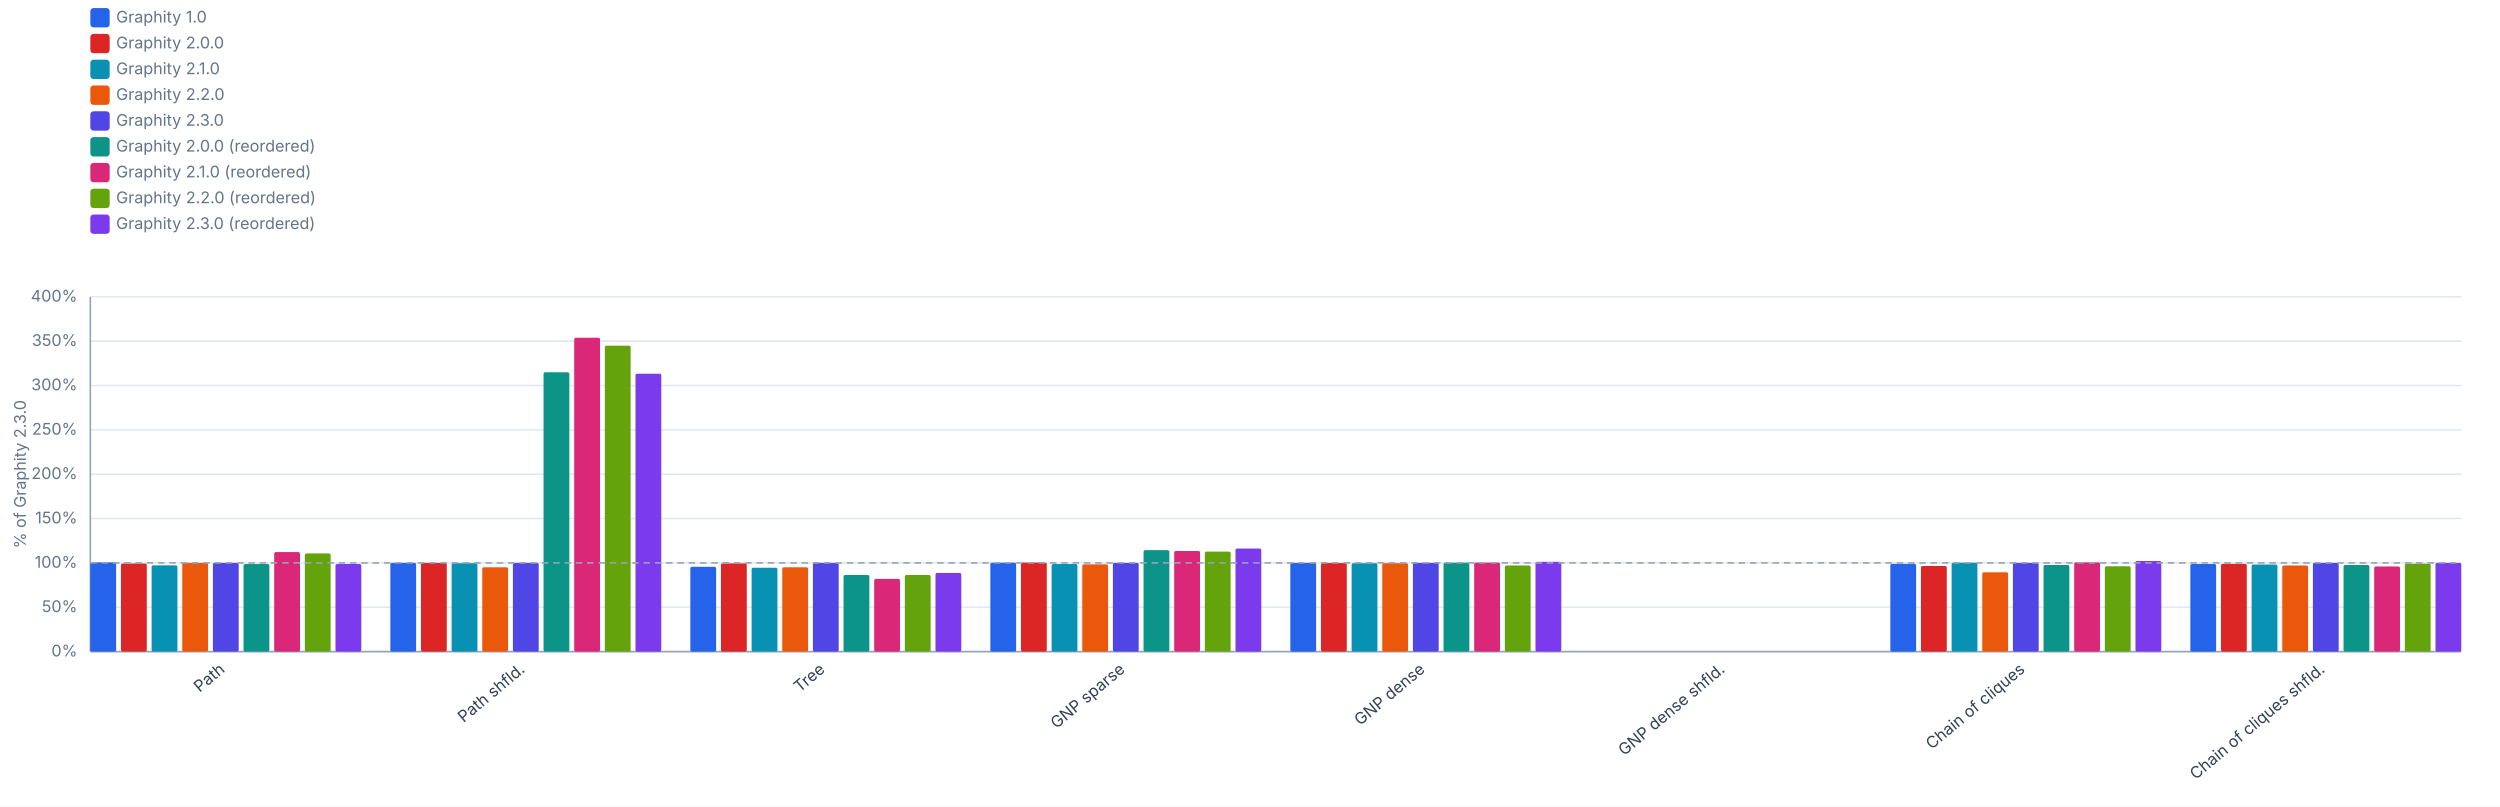
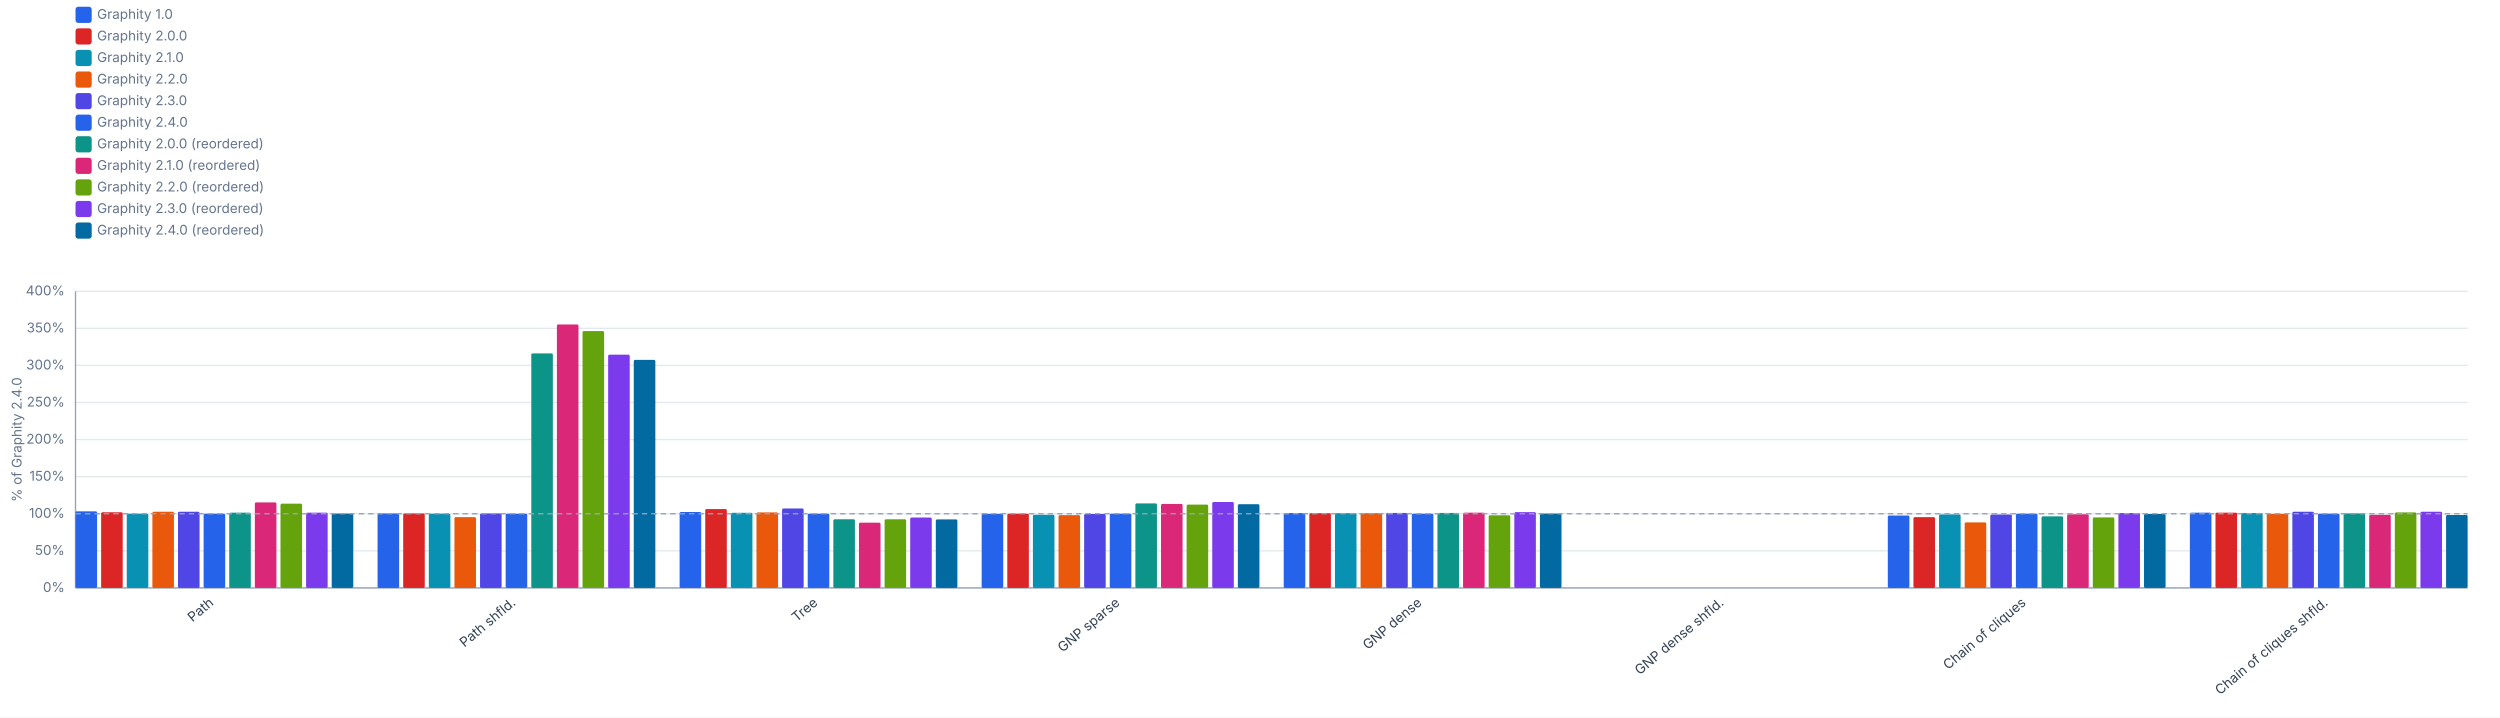
- <svg xmlns="http://www.w3.org/2000/svg" width="1550" height="500" viewBox="0 0 1550 500" role="img">
+ <svg xmlns="http://www.w3.org/2000/svg" width="1854" height="532" viewBox="0 0 1854 532" role="img">
  <style>text{font-family:ui-sans-serif,system-ui,-apple-system,Segoe UI,sans-serif;font-size:11px;fill:#334155}.axis{stroke:#94a3b8;stroke-width:1;fill:none}.grid{stroke:#e2e8f0;stroke-width:1}.ylabel{fill:#64748b;font-size:10px}.tick{fill:#64748b;font-size:10px}.xlabel{font-size:10px}</style>
-   <rect x="0" y="0" width="1550" height="500" fill="#ffffff" />
+   <rect x="0" y="0" width="1854" height="532" fill="#ffffff" />
  <rect x="56" y="5" width="12" height="12" rx="2" fill="#2563eb" />
  <text x="72" y="14" class="tick">Graphity 1.0</text>
  <rect x="56" y="21" width="12" height="12" rx="2" fill="#dc2626" />
  <text x="72" y="30" class="tick">Graphity 2.0.0</text>
  <rect x="56" y="37" width="12" height="12" rx="2" fill="#0891b2" />
  <text x="72" y="46" class="tick">Graphity 2.1.0</text>
  <rect x="56" y="53" width="12" height="12" rx="2" fill="#ea580c" />
  <text x="72" y="62" class="tick">Graphity 2.2.0</text>
  <rect x="56" y="69" width="12" height="12" rx="2" fill="#4f46e5" />
  <text x="72" y="78" class="tick">Graphity 2.3.0</text>
-   <rect x="56" y="85" width="12" height="12" rx="2" fill="#0d9488" />
-   <text x="72" y="94" class="tick">Graphity 2.0.0 (reordered)</text>
-   <rect x="56" y="101" width="12" height="12" rx="2" fill="#db2777" />
-   <text x="72" y="110" class="tick">Graphity 2.1.0 (reordered)</text>
-   <rect x="56" y="117" width="12" height="12" rx="2" fill="#65a30d" />
-   <text x="72" y="126" class="tick">Graphity 2.2.0 (reordered)</text>
-   <rect x="56" y="133" width="12" height="12" rx="2" fill="#7c3aed" />
-   <text x="72" y="142" class="tick">Graphity 2.3.0 (reordered)</text>
-   <line class="grid" x1="56" y1="404.0" x2="1526" y2="404.0" />
-   <text class="tick" x="48" y="407.0" text-anchor="end">0%</text>
-   <line class="grid" x1="56" y1="376.5" x2="1526" y2="376.5" />
-   <text class="tick" x="48" y="379.5" text-anchor="end">50%</text>
-   <line class="grid" x1="56" y1="349.0" x2="1526" y2="349.0" />
-   <text class="tick" x="48" y="352.0" text-anchor="end">100%</text>
-   <line class="grid" x1="56" y1="321.5" x2="1526" y2="321.5" />
-   <text class="tick" x="48" y="324.5" text-anchor="end">150%</text>
-   <line class="grid" x1="56" y1="294.0" x2="1526" y2="294.0" />
-   <text class="tick" x="48" y="297.0" text-anchor="end">200%</text>
-   <line class="grid" x1="56" y1="266.5" x2="1526" y2="266.5" />
-   <text class="tick" x="48" y="269.5" text-anchor="end">250%</text>
-   <line class="grid" x1="56" y1="239.0" x2="1526" y2="239.0" />
-   <text class="tick" x="48" y="242.0" text-anchor="end">300%</text>
-   <line class="grid" x1="56" y1="211.5" x2="1526" y2="211.5" />
-   <text class="tick" x="48" y="214.5" text-anchor="end">350%</text>
-   <line class="grid" x1="56" y1="184.0" x2="1526" y2="184.0" />
-   <text class="tick" x="48" y="187.0" text-anchor="end">400%</text>
-   <line class="axis" x1="56" y1="184" x2="56" y2="404" />
-   <line class="axis" x1="56" y1="404" x2="1526" y2="404" />
-   <text class="ylabel" x="16" y="294.0" text-anchor="middle" transform="rotate(-90 16 294.0)">% of Graphity 2.3.0</text>
-   <text class="xlabel" x="140.0" y="416.0" text-anchor="end" transform="rotate(-40 140.0 416.0)">Path</text>
-   <rect x="56.0" y="348.7" width="16" height="55.3" fill="#2563eb" rx="1" />
-   <rect x="75.0" y="349.4" width="16" height="54.6" fill="#dc2626" rx="1" />
-   <rect x="94.0" y="350.5" width="16" height="53.5" fill="#0891b2" rx="1" />
-   <rect x="113.0" y="349.0" width="16" height="55.0" fill="#ea580c" rx="1" />
-   <rect x="132.0" y="349.0" width="16" height="55.0" fill="#4f46e5" rx="1" />
-   <rect x="151.0" y="349.7" width="16" height="54.3" fill="#0d9488" rx="1" />
-   <rect x="170.0" y="342.3" width="16" height="61.7" fill="#db2777" rx="1" />
-   <rect x="189.0" y="343.1" width="16" height="60.9" fill="#65a30d" rx="1" />
-   <rect x="208.0" y="349.7" width="16" height="54.3" fill="#7c3aed" rx="1" />
-   <text class="xlabel" x="326.0" y="416.0" text-anchor="end" transform="rotate(-40 326.0 416.0)">Path shfld.</text>
-   <rect x="242.0" y="349.0" width="16" height="55.0" fill="#2563eb" rx="1" />
-   <rect x="261.0" y="349.0" width="16" height="55.0" fill="#dc2626" rx="1" />
-   <rect x="280.0" y="349.2" width="16" height="54.8" fill="#0891b2" rx="1" />
-   <rect x="299.0" y="351.7" width="16" height="52.3" fill="#ea580c" rx="1" />
-   <rect x="318.0" y="349.0" width="16" height="55.0" fill="#4f46e5" rx="1" />
-   <rect x="337.0" y="230.8" width="16" height="173.2" fill="#0d9488" rx="1" />
-   <rect x="356.0" y="209.4" width="16" height="194.6" fill="#db2777" rx="1" />
-   <rect x="375.0" y="214.3" width="16" height="189.7" fill="#65a30d" rx="1" />
-   <rect x="394.0" y="231.7" width="16" height="172.3" fill="#7c3aed" rx="1" />
-   <text class="xlabel" x="512.0" y="416.0" text-anchor="end" transform="rotate(-40 512.0 416.0)">Tree</text>
-   <rect x="428.0" y="351.4" width="16" height="52.6" fill="#2563eb" rx="1" />
-   <rect x="447.0" y="349.3" width="16" height="54.7" fill="#dc2626" rx="1" />
-   <rect x="466.0" y="352.0" width="16" height="52.0" fill="#0891b2" rx="1" />
-   <rect x="485.0" y="351.7" width="16" height="52.3" fill="#ea580c" rx="1" />
-   <rect x="504.0" y="349.0" width="16" height="55.0" fill="#4f46e5" rx="1" />
-   <rect x="523.0" y="356.5" width="16" height="47.5" fill="#0d9488" rx="1" />
-   <rect x="542.0" y="358.9" width="16" height="45.1" fill="#db2777" rx="1" />
-   <rect x="561.0" y="356.5" width="16" height="47.5" fill="#65a30d" rx="1" />
-   <rect x="580.0" y="355.2" width="16" height="48.8" fill="#7c3aed" rx="1" />
-   <text class="xlabel" x="698.0" y="416.0" text-anchor="end" transform="rotate(-40 698.0 416.0)">GNP sparse</text>
-   <rect x="614.0" y="348.9" width="16" height="55.1" fill="#2563eb" rx="1" />
-   <rect x="633.0" y="348.8" width="16" height="55.2" fill="#dc2626" rx="1" />
-   <rect x="652.0" y="349.7" width="16" height="54.3" fill="#0891b2" rx="1" />
-   <rect x="671.0" y="349.9" width="16" height="54.1" fill="#ea580c" rx="1" />
-   <rect x="690.0" y="349.0" width="16" height="55.0" fill="#4f46e5" rx="1" />
-   <rect x="709.0" y="341.1" width="16" height="62.9" fill="#0d9488" rx="1" />
-   <rect x="728.0" y="341.6" width="16" height="62.4" fill="#db2777" rx="1" />
-   <rect x="747.0" y="342.0" width="16" height="62.0" fill="#65a30d" rx="1" />
-   <rect x="766.0" y="340.1" width="16" height="63.9" fill="#7c3aed" rx="1" />
-   <text class="xlabel" x="884.0" y="416.0" text-anchor="end" transform="rotate(-40 884.0 416.0)">GNP dense</text>
-   <rect x="800.0" y="349.0" width="16" height="55.0" fill="#2563eb" rx="1" />
-   <rect x="819.0" y="349.1" width="16" height="54.9" fill="#dc2626" rx="1" />
-   <rect x="838.0" y="349.2" width="16" height="54.8" fill="#0891b2" rx="1" />
-   <rect x="857.0" y="349.2" width="16" height="54.8" fill="#ea580c" rx="1" />
-   <rect x="876.0" y="349.0" width="16" height="55.0" fill="#4f46e5" rx="1" />
-   <rect x="895.0" y="348.9" width="16" height="55.1" fill="#0d9488" rx="1" />
-   <rect x="914.0" y="348.8" width="16" height="55.2" fill="#db2777" rx="1" />
-   <rect x="933.0" y="350.6" width="16" height="53.4" fill="#65a30d" rx="1" />
-   <rect x="952.0" y="348.3" width="16" height="55.7" fill="#7c3aed" rx="1" />
-   <text class="xlabel" x="1070.0" y="416.0" text-anchor="end" transform="rotate(-40 1070.0 416.0)">GNP dense shfld.</text>
-   <text class="xlabel" x="1256.0" y="416.0" text-anchor="end" transform="rotate(-40 1256.0 416.0)">Chain of cliques</text>
-   <rect x="1172.0" y="349.6" width="16" height="54.4" fill="#2563eb" rx="1" />
-   <rect x="1191.0" y="350.9" width="16" height="53.1" fill="#dc2626" rx="1" />
-   <rect x="1210.0" y="348.9" width="16" height="55.1" fill="#0891b2" rx="1" />
-   <rect x="1229.0" y="354.8" width="16" height="49.2" fill="#ea580c" rx="1" />
-   <rect x="1248.0" y="349.0" width="16" height="55.0" fill="#4f46e5" rx="1" />
-   <rect x="1267.0" y="350.3" width="16" height="53.7" fill="#0d9488" rx="1" />
-   <rect x="1286.0" y="348.7" width="16" height="55.3" fill="#db2777" rx="1" />
-   <rect x="1305.0" y="351.1" width="16" height="52.9" fill="#65a30d" rx="1" />
-   <rect x="1324.0" y="347.8" width="16" height="56.2" fill="#7c3aed" rx="1" />
-   <text class="xlabel" x="1442.0" y="416.0" text-anchor="end" transform="rotate(-40 1442.0 416.0)">Chain of cliques shfld.</text>
-   <rect x="1358.0" y="349.7" width="16" height="54.3" fill="#2563eb" rx="1" />
-   <rect x="1377.0" y="349.6" width="16" height="54.4" fill="#dc2626" rx="1" />
-   <rect x="1396.0" y="350.0" width="16" height="54.0" fill="#0891b2" rx="1" />
-   <rect x="1415.0" y="350.6" width="16" height="53.4" fill="#ea580c" rx="1" />
-   <rect x="1434.0" y="349.0" width="16" height="55.0" fill="#4f46e5" rx="1" />
-   <rect x="1453.0" y="350.3" width="16" height="53.7" fill="#0d9488" rx="1" />
-   <rect x="1472.0" y="351.2" width="16" height="52.8" fill="#db2777" rx="1" />
-   <rect x="1491.0" y="349.5" width="16" height="54.5" fill="#65a30d" rx="1" />
-   <rect x="1510.0" y="349.0" width="16" height="55.0" fill="#7c3aed" rx="1" />
-   <line x1="56" y1="349.0" x2="1526" y2="349.0" stroke="#94a3b8" stroke-width="1" stroke-dasharray="4 3" />
+   <rect x="56" y="85" width="12" height="12" rx="2" fill="#2563eb" />
+   <text x="72" y="94" class="tick">Graphity 2.4.0</text>
+   <rect x="56" y="101" width="12" height="12" rx="2" fill="#0d9488" />
+   <text x="72" y="110" class="tick">Graphity 2.0.0 (reordered)</text>
+   <rect x="56" y="117" width="12" height="12" rx="2" fill="#db2777" />
+   <text x="72" y="126" class="tick">Graphity 2.1.0 (reordered)</text>
+   <rect x="56" y="133" width="12" height="12" rx="2" fill="#65a30d" />
+   <text x="72" y="142" class="tick">Graphity 2.2.0 (reordered)</text>
+   <rect x="56" y="149" width="12" height="12" rx="2" fill="#7c3aed" />
+   <text x="72" y="158" class="tick">Graphity 2.3.0 (reordered)</text>
+   <rect x="56" y="165" width="12" height="12" rx="2" fill="#0369a1" />
+   <text x="72" y="174" class="tick">Graphity 2.4.0 (reordered)</text>
+   <line class="grid" x1="56" y1="436.0" x2="1830" y2="436.0" />
+   <text class="tick" x="48" y="439.0" text-anchor="end">0%</text>
+   <line class="grid" x1="56" y1="408.5" x2="1830" y2="408.5" />
+   <text class="tick" x="48" y="411.5" text-anchor="end">50%</text>
+   <line class="grid" x1="56" y1="381.0" x2="1830" y2="381.0" />
+   <text class="tick" x="48" y="384.0" text-anchor="end">100%</text>
+   <line class="grid" x1="56" y1="353.5" x2="1830" y2="353.5" />
+   <text class="tick" x="48" y="356.5" text-anchor="end">150%</text>
+   <line class="grid" x1="56" y1="326.0" x2="1830" y2="326.0" />
+   <text class="tick" x="48" y="329.0" text-anchor="end">200%</text>
+   <line class="grid" x1="56" y1="298.5" x2="1830" y2="298.5" />
+   <text class="tick" x="48" y="301.5" text-anchor="end">250%</text>
+   <line class="grid" x1="56" y1="271.0" x2="1830" y2="271.0" />
+   <text class="tick" x="48" y="274.0" text-anchor="end">300%</text>
+   <line class="grid" x1="56" y1="243.5" x2="1830" y2="243.5" />
+   <text class="tick" x="48" y="246.5" text-anchor="end">350%</text>
+   <line class="grid" x1="56" y1="216.0" x2="1830" y2="216.0" />
+   <text class="tick" x="48" y="219.0" text-anchor="end">400%</text>
+   <line class="axis" x1="56" y1="216" x2="56" y2="436" />
+   <line class="axis" x1="56" y1="436" x2="1830" y2="436" />
+   <text class="ylabel" x="16" y="326.0" text-anchor="middle" transform="rotate(-90 16 326.0)">% of Graphity 2.4.0</text>
+   <text class="xlabel" x="159.0" y="448.0" text-anchor="end" transform="rotate(-40 159.0 448.0)">Path</text>
+   <rect x="56.0" y="379.2" width="16" height="56.8" fill="#2563eb" rx="1" />
+   <rect x="75.0" y="379.9" width="16" height="56.1" fill="#dc2626" rx="1" />
+   <rect x="94.0" y="381.0" width="16" height="55.0" fill="#0891b2" rx="1" />
+   <rect x="113.0" y="379.5" width="16" height="56.5" fill="#ea580c" rx="1" />
+   <rect x="132.0" y="379.5" width="16" height="56.5" fill="#4f46e5" rx="1" />
+   <rect x="151.0" y="381.0" width="16" height="55.0" fill="#2563eb" rx="1" />
+   <rect x="170.0" y="380.2" width="16" height="55.8" fill="#0d9488" rx="1" />
+   <rect x="189.0" y="372.6" width="16" height="63.4" fill="#db2777" rx="1" />
+   <rect x="208.0" y="373.5" width="16" height="62.5" fill="#65a30d" rx="1" />
+   <rect x="227.0" y="380.2" width="16" height="55.8" fill="#7c3aed" rx="1" />
+   <rect x="246.0" y="380.9" width="16" height="55.1" fill="#0369a1" rx="1" />
+   <text class="xlabel" x="383.0" y="448.0" text-anchor="end" transform="rotate(-40 383.0 448.0)">Path shfld.</text>
+   <rect x="280.0" y="380.8" width="16" height="55.2" fill="#2563eb" rx="1" />
+   <rect x="299.0" y="380.8" width="16" height="55.2" fill="#dc2626" rx="1" />
+   <rect x="318.0" y="381.0" width="16" height="55.0" fill="#0891b2" rx="1" />
+   <rect x="337.0" y="383.5" width="16" height="52.5" fill="#ea580c" rx="1" />
+   <rect x="356.0" y="380.8" width="16" height="55.2" fill="#4f46e5" rx="1" />
+   <rect x="375.0" y="381.0" width="16" height="55.0" fill="#2563eb" rx="1" />
+   <rect x="394.0" y="262.1" width="16" height="173.9" fill="#0d9488" rx="1" />
+   <rect x="413.0" y="240.6" width="16" height="195.4" fill="#db2777" rx="1" />
+   <rect x="432.0" y="245.5" width="16" height="190.5" fill="#65a30d" rx="1" />
+   <rect x="451.0" y="263.0" width="16" height="173.0" fill="#7c3aed" rx="1" />
+   <rect x="470.0" y="266.9" width="16" height="169.1" fill="#0369a1" rx="1" />
+   <text class="xlabel" x="607.0" y="448.0" text-anchor="end" transform="rotate(-40 607.0 448.0)">Tree</text>
+   <rect x="504.0" y="379.7" width="16" height="56.3" fill="#2563eb" rx="1" />
+   <rect x="523.0" y="377.5" width="16" height="58.5" fill="#dc2626" rx="1" />
+   <rect x="542.0" y="380.3" width="16" height="55.7" fill="#0891b2" rx="1" />
+   <rect x="561.0" y="380.0" width="16" height="56.0" fill="#ea580c" rx="1" />
+   <rect x="580.0" y="377.1" width="16" height="58.9" fill="#4f46e5" rx="1" />
+   <rect x="599.0" y="381.0" width="16" height="55.0" fill="#2563eb" rx="1" />
+   <rect x="618.0" y="385.1" width="16" height="50.9" fill="#0d9488" rx="1" />
+   <rect x="637.0" y="387.6" width="16" height="48.4" fill="#db2777" rx="1" />
+   <rect x="656.0" y="385.1" width="16" height="50.9" fill="#65a30d" rx="1" />
+   <rect x="675.0" y="383.8" width="16" height="52.2" fill="#7c3aed" rx="1" />
+   <rect x="694.0" y="385.2" width="16" height="50.8" fill="#0369a1" rx="1" />
+   <text class="xlabel" x="831.0" y="448.0" text-anchor="end" transform="rotate(-40 831.0 448.0)">GNP sparse</text>
+   <rect x="728.0" y="381.1" width="16" height="54.9" fill="#2563eb" rx="1" />
+   <rect x="747.0" y="381.0" width="16" height="55.0" fill="#dc2626" rx="1" />
+   <rect x="766.0" y="381.8" width="16" height="54.2" fill="#0891b2" rx="1" />
+   <rect x="785.0" y="382.0" width="16" height="54.0" fill="#ea580c" rx="1" />
+   <rect x="804.0" y="381.2" width="16" height="54.8" fill="#4f46e5" rx="1" />
+   <rect x="823.0" y="381.0" width="16" height="55.0" fill="#2563eb" rx="1" />
+   <rect x="842.0" y="373.3" width="16" height="62.7" fill="#0d9488" rx="1" />
+   <rect x="861.0" y="373.7" width="16" height="62.3" fill="#db2777" rx="1" />
+   <rect x="880.0" y="374.2" width="16" height="61.8" fill="#65a30d" rx="1" />
+   <rect x="899.0" y="372.3" width="16" height="63.7" fill="#7c3aed" rx="1" />
+   <rect x="918.0" y="373.9" width="16" height="62.1" fill="#0369a1" rx="1" />
+   <text class="xlabel" x="1055.0" y="448.0" text-anchor="end" transform="rotate(-40 1055.0 448.0)">GNP dense</text>
+   <rect x="952.0" y="380.5" width="16" height="55.5" fill="#2563eb" rx="1" />
+   <rect x="971.0" y="380.6" width="16" height="55.4" fill="#dc2626" rx="1" />
+   <rect x="990.0" y="380.6" width="16" height="55.4" fill="#0891b2" rx="1" />
+   <rect x="1009.0" y="380.6" width="16" height="55.4" fill="#ea580c" rx="1" />
+   <rect x="1028.0" y="380.4" width="16" height="55.6" fill="#4f46e5" rx="1" />
+   <rect x="1047.0" y="381.0" width="16" height="55.0" fill="#2563eb" rx="1" />
+   <rect x="1066.0" y="380.4" width="16" height="55.6" fill="#0d9488" rx="1" />
+   <rect x="1085.0" y="380.2" width="16" height="55.8" fill="#db2777" rx="1" />
+   <rect x="1104.0" y="382.1" width="16" height="53.9" fill="#65a30d" rx="1" />
+   <rect x="1123.0" y="379.8" width="16" height="56.2" fill="#7c3aed" rx="1" />
+   <rect x="1142.0" y="380.9" width="16" height="55.1" fill="#0369a1" rx="1" />
+   <text class="xlabel" x="1279.0" y="448.0" text-anchor="end" transform="rotate(-40 1279.0 448.0)">GNP dense shfld.</text>
+   <text class="xlabel" x="1503.0" y="448.0" text-anchor="end" transform="rotate(-40 1503.0 448.0)">Chain of cliques</text>
+   <rect x="1400.0" y="382.3" width="16" height="53.7" fill="#2563eb" rx="1" />
+   <rect x="1419.0" y="383.5" width="16" height="52.5" fill="#dc2626" rx="1" />
+   <rect x="1438.0" y="381.5" width="16" height="54.5" fill="#0891b2" rx="1" />
+   <rect x="1457.0" y="387.4" width="16" height="48.6" fill="#ea580c" rx="1" />
+   <rect x="1476.0" y="381.6" width="16" height="54.4" fill="#4f46e5" rx="1" />
+   <rect x="1495.0" y="381.0" width="16" height="55.0" fill="#2563eb" rx="1" />
+   <rect x="1514.0" y="382.9" width="16" height="53.1" fill="#0d9488" rx="1" />
+   <rect x="1533.0" y="381.4" width="16" height="54.6" fill="#db2777" rx="1" />
+   <rect x="1552.0" y="383.7" width="16" height="52.3" fill="#65a30d" rx="1" />
+   <rect x="1571.0" y="380.5" width="16" height="55.5" fill="#7c3aed" rx="1" />
+   <rect x="1590.0" y="381.2" width="16" height="54.8" fill="#0369a1" rx="1" />
+   <text class="xlabel" x="1727.0" y="448.0" text-anchor="end" transform="rotate(-40 1727.0 448.0)">Chain of cliques shfld.</text>
+   <rect x="1624.0" y="380.2" width="16" height="55.8" fill="#2563eb" rx="1" />
+   <rect x="1643.0" y="380.2" width="16" height="55.8" fill="#dc2626" rx="1" />
+   <rect x="1662.0" y="380.5" width="16" height="55.5" fill="#0891b2" rx="1" />
+   <rect x="1681.0" y="381.1" width="16" height="54.9" fill="#ea580c" rx="1" />
+   <rect x="1700.0" y="379.5" width="16" height="56.5" fill="#4f46e5" rx="1" />
+   <rect x="1719.0" y="381.0" width="16" height="55.0" fill="#2563eb" rx="1" />
+   <rect x="1738.0" y="380.8" width="16" height="55.2" fill="#0d9488" rx="1" />
+   <rect x="1757.0" y="381.8" width="16" height="54.2" fill="#db2777" rx="1" />
+   <rect x="1776.0" y="380.0" width="16" height="56.0" fill="#65a30d" rx="1" />
+   <rect x="1795.0" y="379.5" width="16" height="56.5" fill="#7c3aed" rx="1" />
+   <rect x="1814.0" y="381.9" width="16" height="54.1" fill="#0369a1" rx="1" />
+   <line x1="56" y1="381.0" x2="1830" y2="381.0" stroke="#94a3b8" stroke-width="1" stroke-dasharray="4 3" />
</svg>
